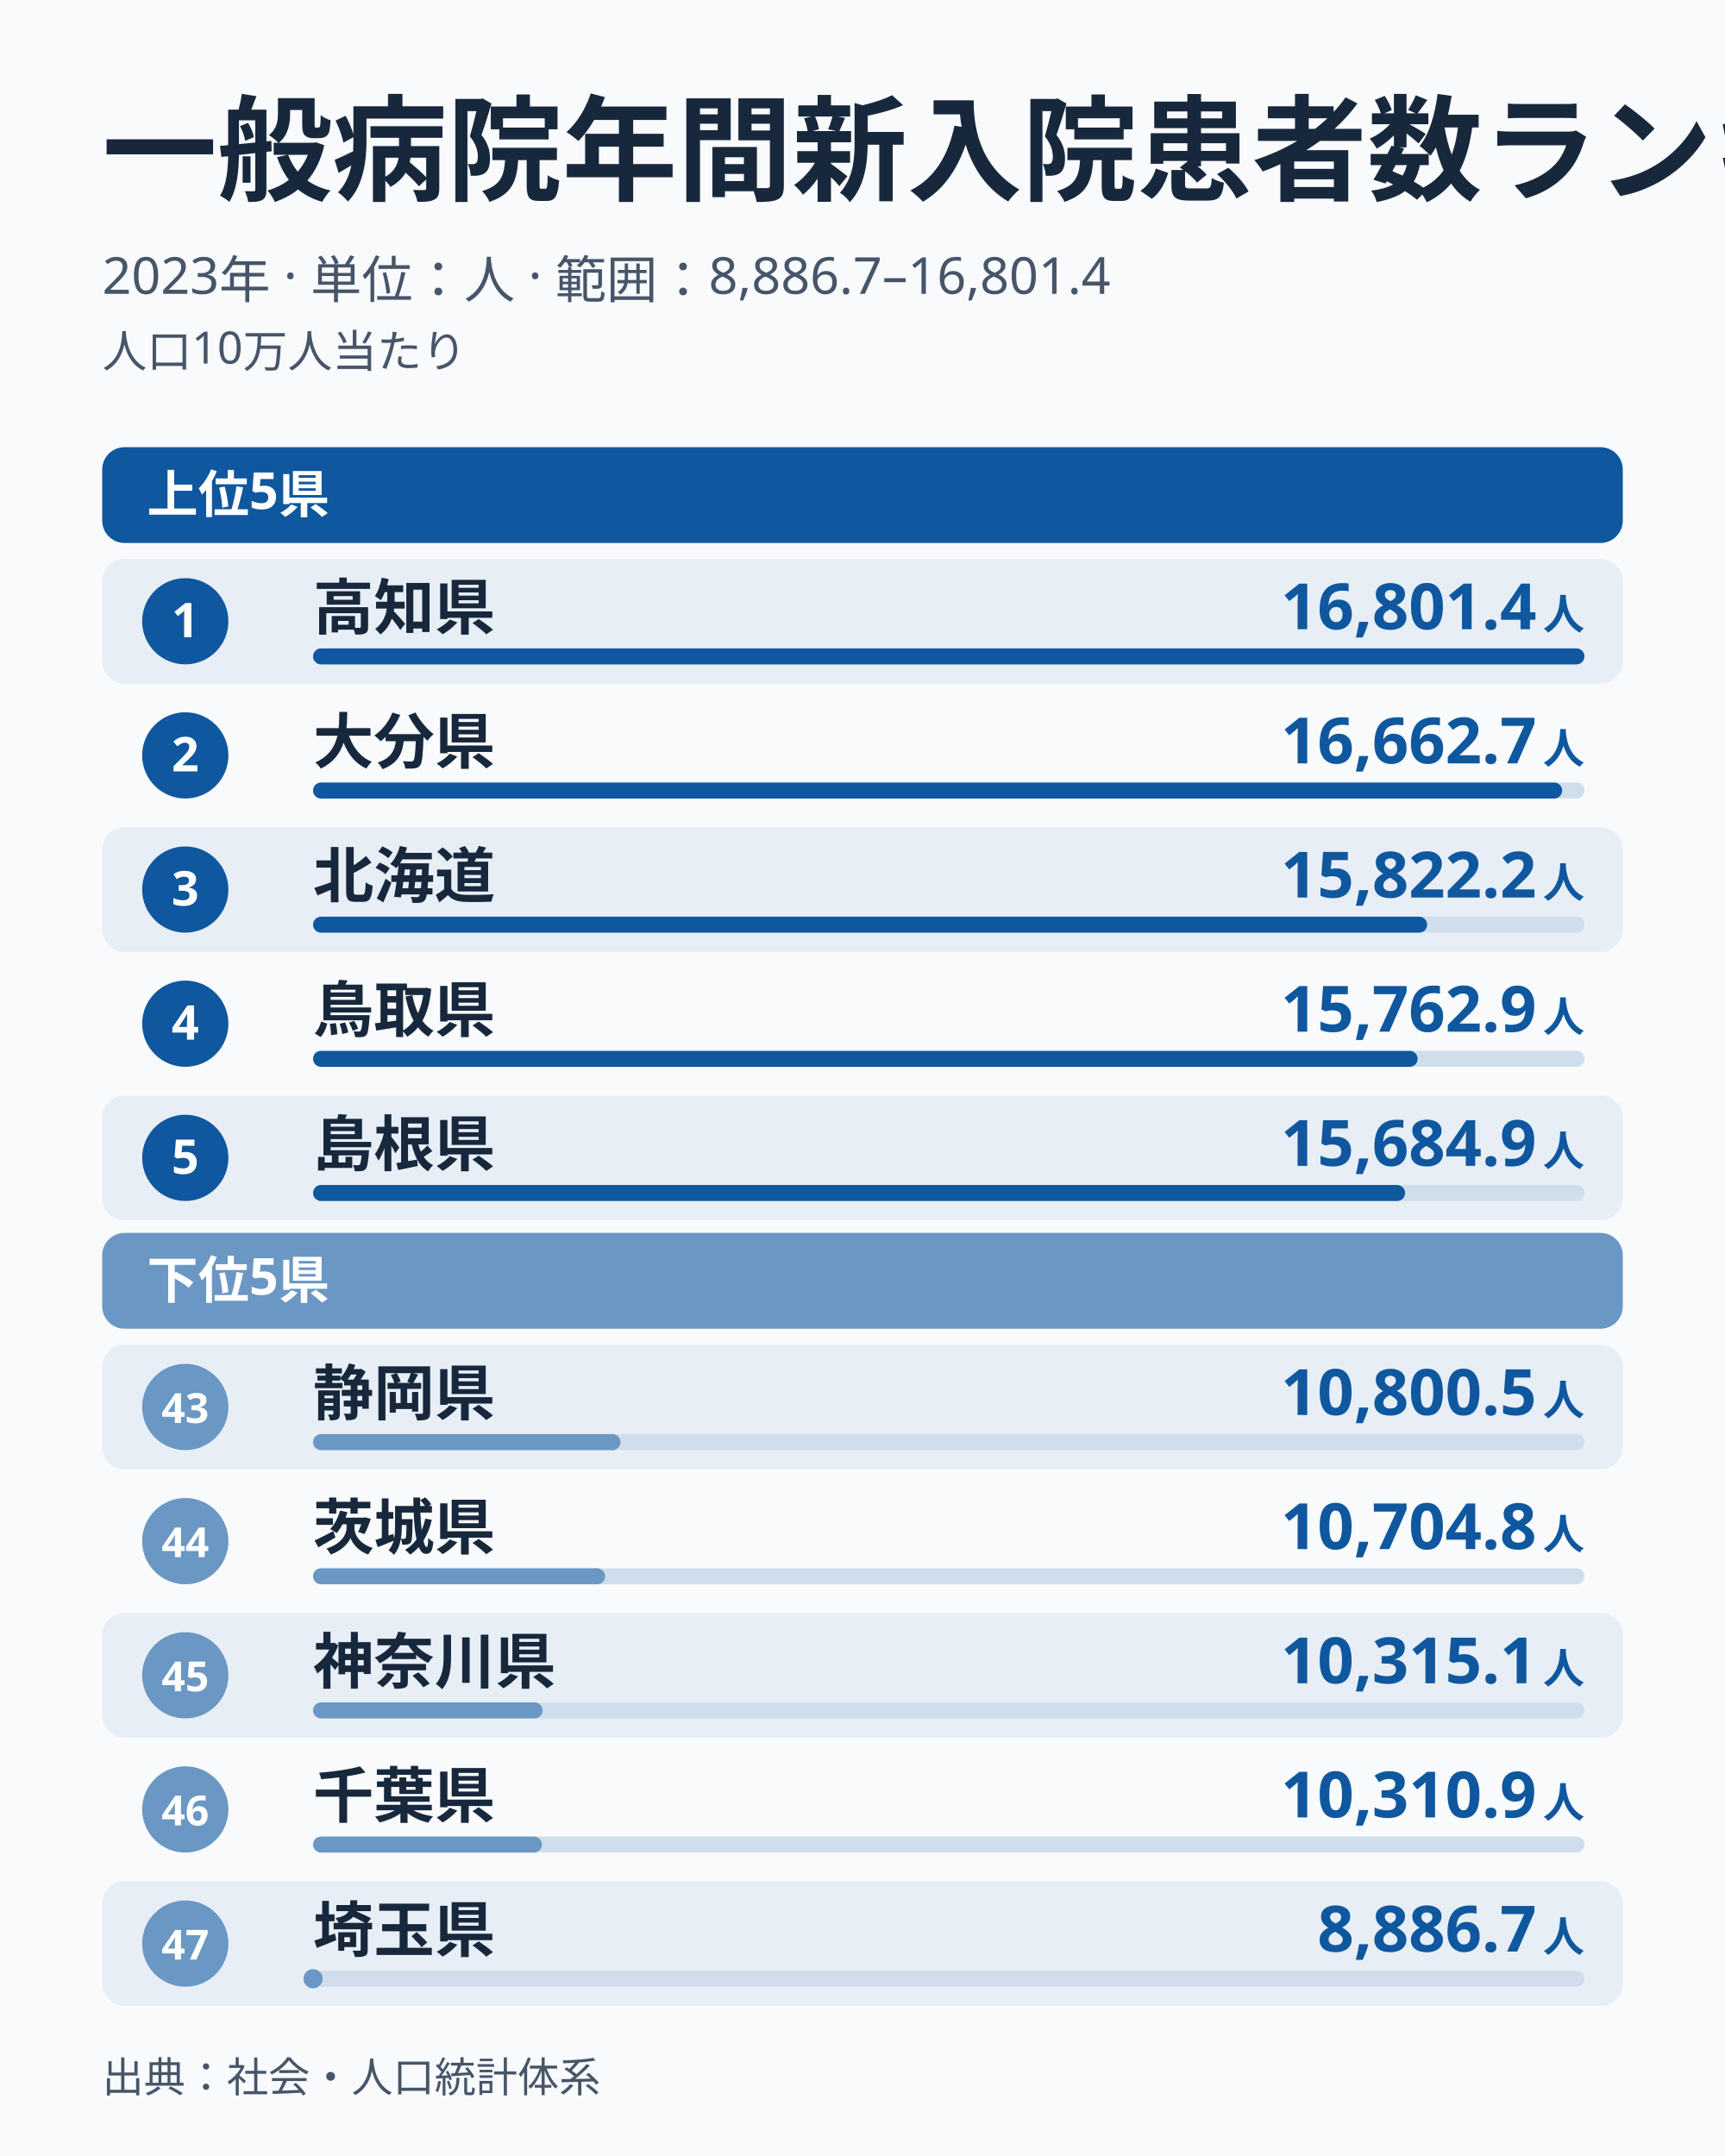
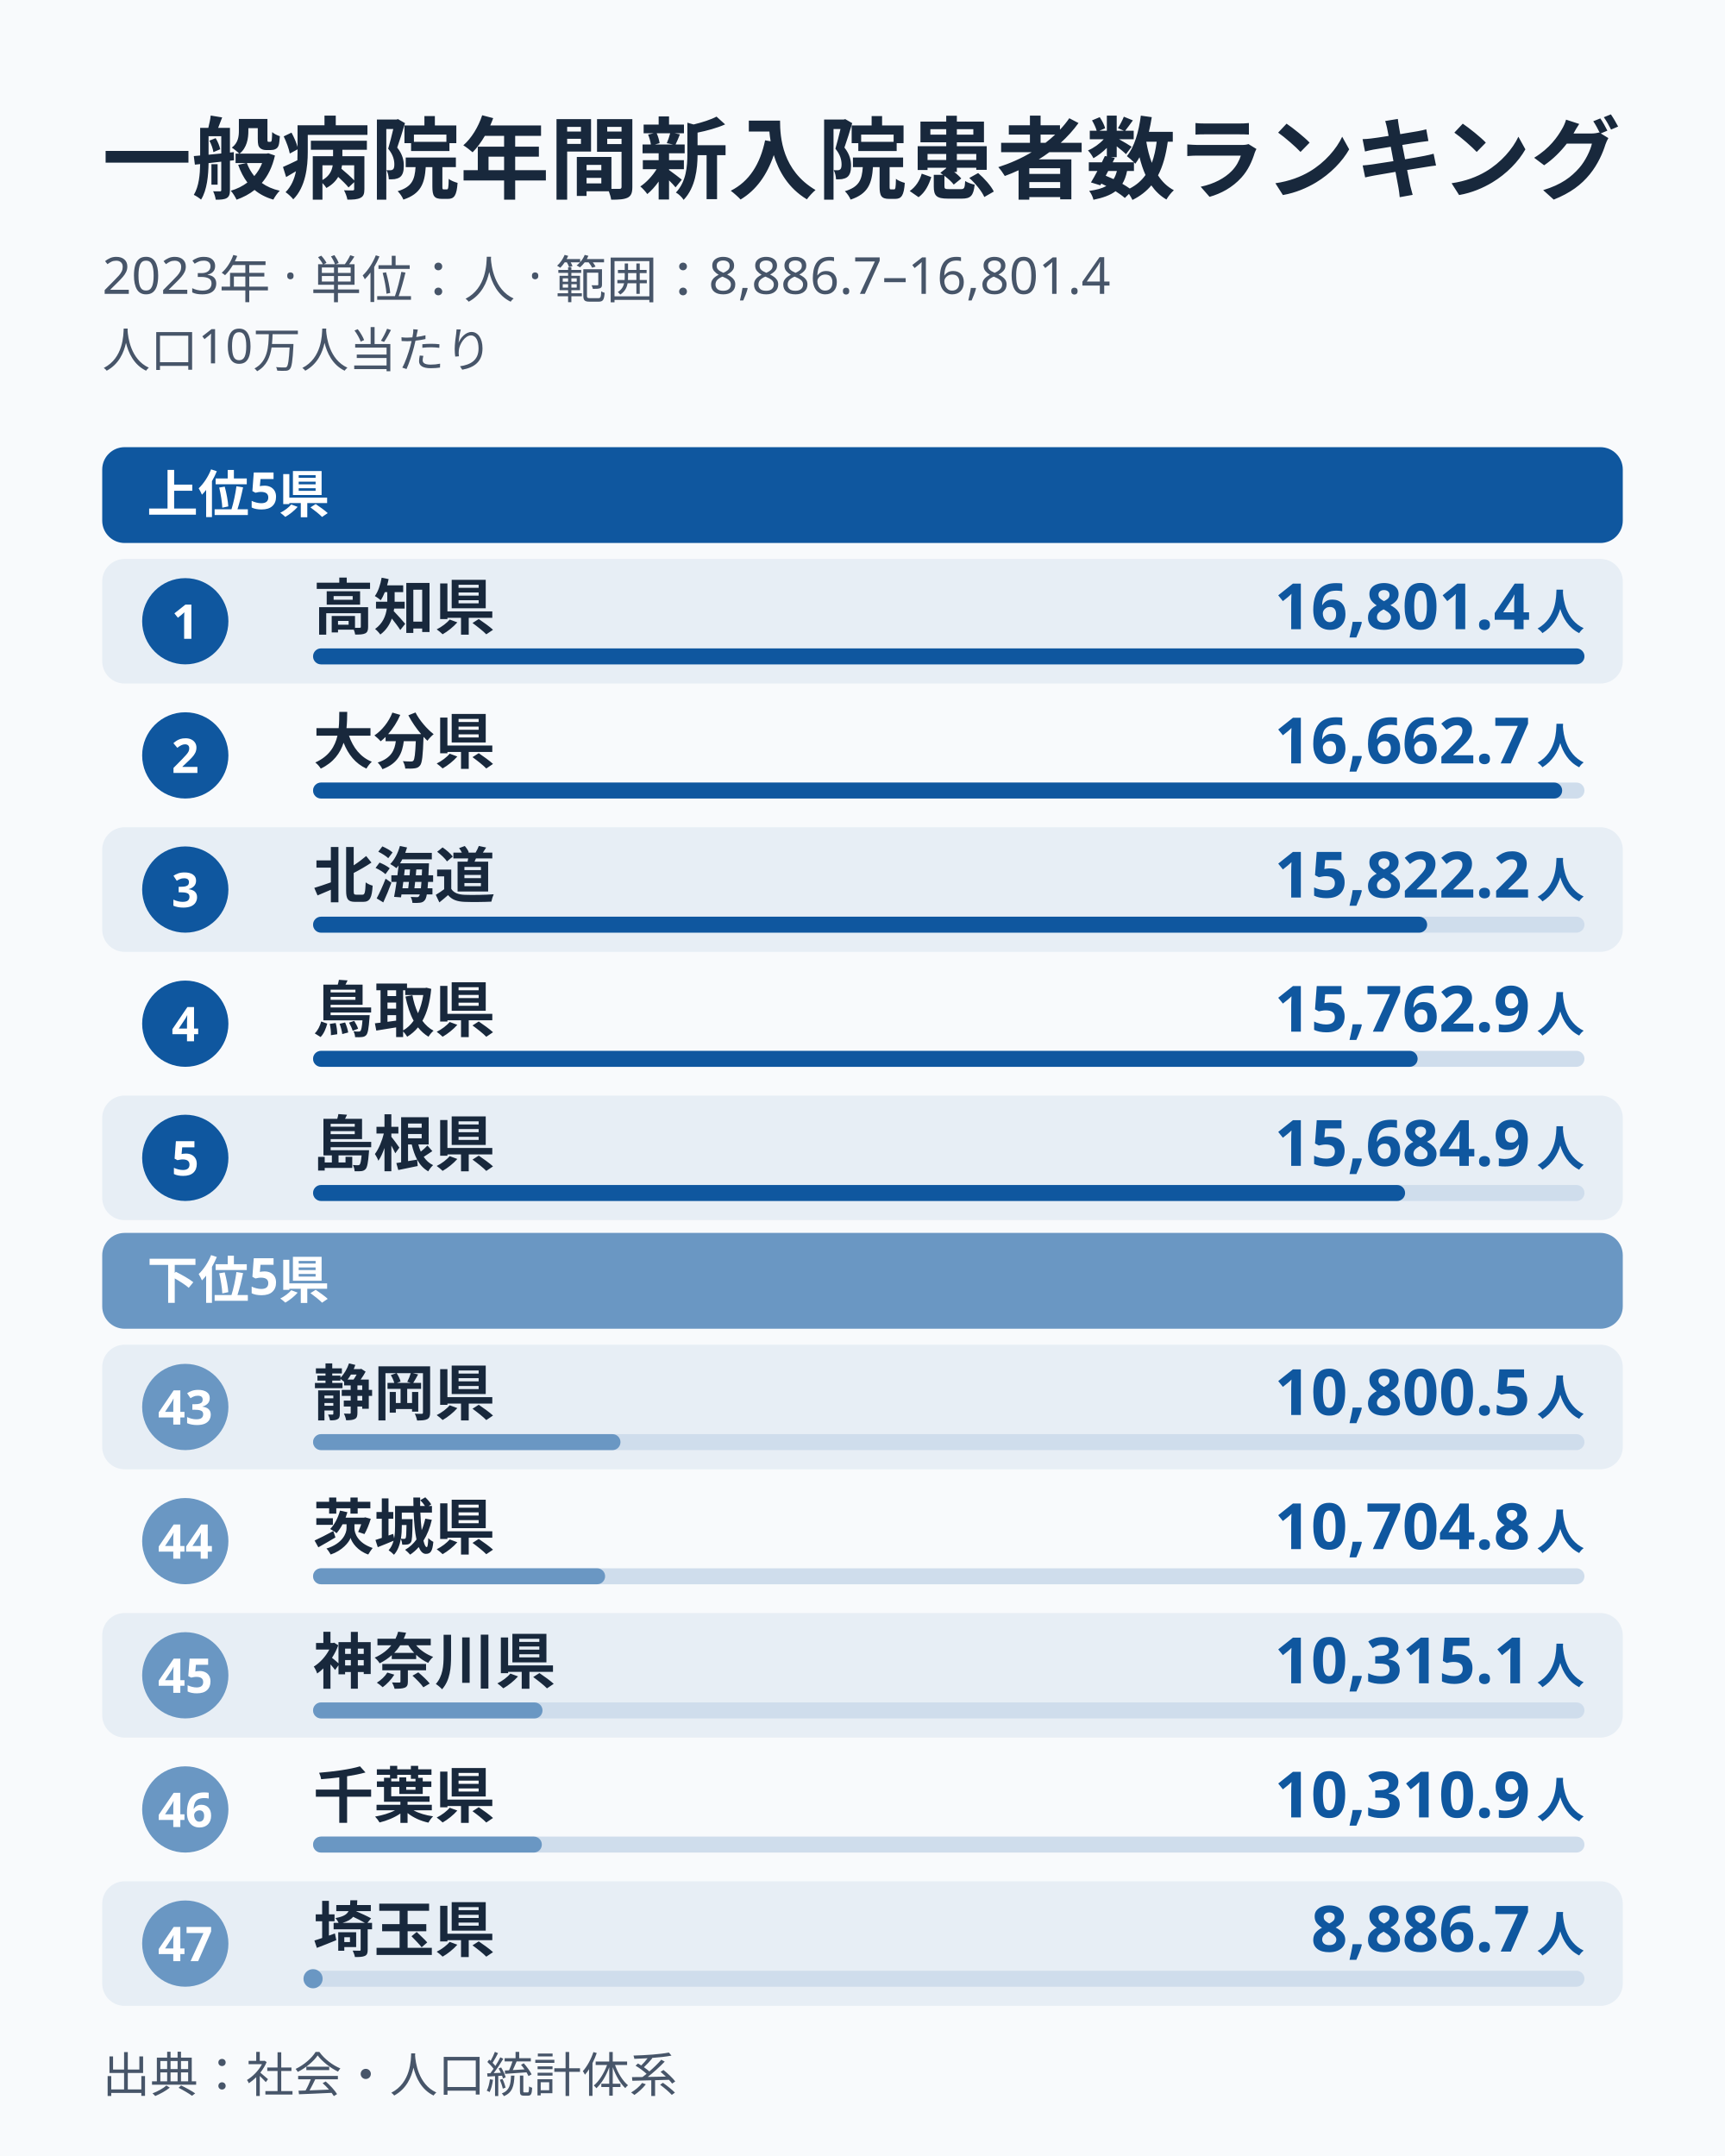
<svg xmlns="http://www.w3.org/2000/svg" width="1080" height="1350" viewBox="0 0 1080 1350" role="img" aria-label="一般病院年間新入院患者数ランキング" data-theme="light" data-image-template="bar" data-domain-min="8886.7" data-domain-max="16801.4">
  <rect width="1080" height="1350" fill="#F8FAFC" />
  <g font-family="'Noto Sans JP','Hiragino Kaku Gothic ProN','Yu Gothic',Meiryo,sans-serif" fill="#18283C">
-     <text x="64" y="120" font-size="72" font-weight="700">一般病院年間新入院患者数ランキング</text>
+     <text x="64" y="120" font-size="56" font-weight="700">一般病院年間新入院患者数ランキング</text>
    <text x="64" y="184" font-size="32" fill="#475569">2023年 · 単位：人 · 範囲：8,886.7–16,801.4</text>
-     <text x="64" y="230" font-size="28" fill="#475569">人口10万人当たり</text>
+     <text x="64" y="230" font-size="30" fill="#475569">人口10万人当たり</text>
    <rect x="64" y="280" width="952" height="60" rx="14" fill="#0f579f" />
    <text x="92" y="321" font-size="32" font-weight="700" fill="#FFFFFF">上位5県</text>
    <g data-rank="1" data-value="16801.4">
      <rect x="64" y="350" width="952" height="78" rx="14" fill="#e7eef5" />
      <circle cx="116" cy="389" r="27" fill="#0f579f" />
-       <text x="116" y="399" text-anchor="middle" font-size="30" font-weight="700" fill="#FFFFFF">1</text>
+       <text x="116" y="400" text-anchor="middle" font-size="30" font-weight="700" fill="#FFFFFF">1</text>
      <text x="196" y="394" font-size="38" font-weight="700" fill="#18283C">高知県</text>
-       <text x="992" y="394" text-anchor="end" font-size="40" font-weight="700" fill="#0f579f">16,801.4<tspan font-size="26" dx="4">人</tspan>
+       <text x="992" y="394" text-anchor="end" font-size="40" font-weight="700" fill="#0f579f">16,801.4<tspan font-size="30" dx="4">人</tspan>
      </text>
      <rect data-bar-track="true" x="196" y="406" width="796" height="10" rx="5" fill="#cfddec" />
      <rect data-bar-value="true" x="196" y="406" width="796" height="10" rx="5" fill="#0f579f" />
    </g>
    <g data-rank="2" data-value="16662.7">
      <circle cx="116" cy="473" r="27" fill="#0f579f" />
-       <text x="116" y="483" text-anchor="middle" font-size="30" font-weight="700" fill="#FFFFFF">2</text>
+       <text x="116" y="484" text-anchor="middle" font-size="30" font-weight="700" fill="#FFFFFF">2</text>
      <text x="196" y="478" font-size="38" font-weight="700" fill="#18283C">大分県</text>
-       <text x="992" y="478" text-anchor="end" font-size="40" font-weight="700" fill="#0f579f">16,662.7<tspan font-size="26" dx="4">人</tspan>
+       <text x="992" y="478" text-anchor="end" font-size="40" font-weight="700" fill="#0f579f">16,662.7<tspan font-size="30" dx="4">人</tspan>
      </text>
      <rect data-bar-track="true" x="196" y="490" width="796" height="10" rx="5" fill="#cfddec" />
      <rect data-bar-value="true" x="196" y="490" width="782.051" height="10" rx="5" fill="#0f579f" />
    </g>
    <g data-rank="3" data-value="15822.2">
      <rect x="64" y="518" width="952" height="78" rx="14" fill="#e7eef5" />
      <circle cx="116" cy="557" r="27" fill="#0f579f" />
-       <text x="116" y="567" text-anchor="middle" font-size="30" font-weight="700" fill="#FFFFFF">3</text>
+       <text x="116" y="568" text-anchor="middle" font-size="30" font-weight="700" fill="#FFFFFF">3</text>
      <text x="196" y="562" font-size="38" font-weight="700" fill="#18283C">北海道</text>
-       <text x="992" y="562" text-anchor="end" font-size="40" font-weight="700" fill="#0f579f">15,822.2<tspan font-size="26" dx="4">人</tspan>
+       <text x="992" y="562" text-anchor="end" font-size="40" font-weight="700" fill="#0f579f">15,822.2<tspan font-size="30" dx="4">人</tspan>
      </text>
      <rect data-bar-track="true" x="196" y="574" width="796" height="10" rx="5" fill="#cfddec" />
      <rect data-bar-value="true" x="196" y="574" width="697.52" height="10" rx="5" fill="#0f579f" />
    </g>
    <g data-rank="4" data-value="15762.9">
      <circle cx="116" cy="641" r="27" fill="#0f579f" />
-       <text x="116" y="651" text-anchor="middle" font-size="30" font-weight="700" fill="#FFFFFF">4</text>
+       <text x="116" y="652" text-anchor="middle" font-size="30" font-weight="700" fill="#FFFFFF">4</text>
      <text x="196" y="646" font-size="38" font-weight="700" fill="#18283C">鳥取県</text>
-       <text x="992" y="646" text-anchor="end" font-size="40" font-weight="700" fill="#0f579f">15,762.9<tspan font-size="26" dx="4">人</tspan>
+       <text x="992" y="646" text-anchor="end" font-size="40" font-weight="700" fill="#0f579f">15,762.9<tspan font-size="30" dx="4">人</tspan>
      </text>
      <rect data-bar-track="true" x="196" y="658" width="796" height="10" rx="5" fill="#cfddec" />
      <rect data-bar-value="true" x="196" y="658" width="691.556" height="10" rx="5" fill="#0f579f" />
    </g>
    <g data-rank="5" data-value="15684.9">
      <rect x="64" y="686" width="952" height="78" rx="14" fill="#e7eef5" />
      <circle cx="116" cy="725" r="27" fill="#0f579f" />
-       <text x="116" y="735" text-anchor="middle" font-size="30" font-weight="700" fill="#FFFFFF">5</text>
+       <text x="116" y="736" text-anchor="middle" font-size="30" font-weight="700" fill="#FFFFFF">5</text>
      <text x="196" y="730" font-size="38" font-weight="700" fill="#18283C">島根県</text>
-       <text x="992" y="730" text-anchor="end" font-size="40" font-weight="700" fill="#0f579f">15,684.9<tspan font-size="26" dx="4">人</tspan>
+       <text x="992" y="730" text-anchor="end" font-size="40" font-weight="700" fill="#0f579f">15,684.9<tspan font-size="30" dx="4">人</tspan>
      </text>
      <rect data-bar-track="true" x="196" y="742" width="796" height="10" rx="5" fill="#cfddec" />
      <rect data-bar-value="true" x="196" y="742" width="683.711" height="10" rx="5" fill="#0f579f" />
    </g>
    <rect x="64" y="772" width="952" height="60" rx="14" fill="#6a97c3" />
    <text x="92" y="813" font-size="32" font-weight="700" fill="#FFFFFF">下位5県</text>
    <g data-rank="43" data-value="10800.5">
      <rect x="64" y="842" width="952" height="78" rx="14" fill="#e7eef5" />
      <circle cx="116" cy="881" r="27" fill="#6a97c3" />
-       <text x="116" y="891" text-anchor="middle" font-size="26" font-weight="700" fill="#FFFFFF">43</text>
+       <text x="116" y="892" text-anchor="middle" font-size="30" font-weight="700" fill="#FFFFFF">43</text>
      <text x="196" y="886" font-size="38" font-weight="700" fill="#18283C">静岡県</text>
-       <text x="992" y="886" text-anchor="end" font-size="40" font-weight="700" fill="#0f579f">10,800.5<tspan font-size="26" dx="4">人</tspan>
+       <text x="992" y="886" text-anchor="end" font-size="40" font-weight="700" fill="#0f579f">10,800.5<tspan font-size="30" dx="4">人</tspan>
      </text>
      <rect data-bar-track="true" x="196" y="898" width="796" height="10" rx="5" fill="#cfddec" />
      <rect data-bar-value="true" x="196" y="898" width="192.475" height="10" rx="5" fill="#6a97c3" />
    </g>
    <g data-rank="44" data-value="10704.8">
      <circle cx="116" cy="965" r="27" fill="#6a97c3" />
-       <text x="116" y="975" text-anchor="middle" font-size="26" font-weight="700" fill="#FFFFFF">44</text>
+       <text x="116" y="976" text-anchor="middle" font-size="30" font-weight="700" fill="#FFFFFF">44</text>
      <text x="196" y="970" font-size="38" font-weight="700" fill="#18283C">茨城県</text>
-       <text x="992" y="970" text-anchor="end" font-size="40" font-weight="700" fill="#0f579f">10,704.8<tspan font-size="26" dx="4">人</tspan>
+       <text x="992" y="970" text-anchor="end" font-size="40" font-weight="700" fill="#0f579f">10,704.8<tspan font-size="30" dx="4">人</tspan>
      </text>
      <rect data-bar-track="true" x="196" y="982" width="796" height="10" rx="5" fill="#cfddec" />
      <rect data-bar-value="true" x="196" y="982" width="182.851" height="10" rx="5" fill="#6a97c3" />
    </g>
    <g data-rank="45" data-value="10315.1">
      <rect x="64" y="1010" width="952" height="78" rx="14" fill="#e7eef5" />
      <circle cx="116" cy="1049" r="27" fill="#6a97c3" />
-       <text x="116" y="1059" text-anchor="middle" font-size="26" font-weight="700" fill="#FFFFFF">45</text>
+       <text x="116" y="1060" text-anchor="middle" font-size="30" font-weight="700" fill="#FFFFFF">45</text>
      <text x="196" y="1054" font-size="38" font-weight="700" fill="#18283C">神奈川県</text>
-       <text x="992" y="1054" text-anchor="end" font-size="40" font-weight="700" fill="#0f579f">10,315.1<tspan font-size="26" dx="4">人</tspan>
+       <text x="992" y="1054" text-anchor="end" font-size="40" font-weight="700" fill="#0f579f">10,315.1<tspan font-size="30" dx="4">人</tspan>
      </text>
      <rect data-bar-track="true" x="196" y="1066" width="796" height="10" rx="5" fill="#cfddec" />
      <rect data-bar-value="true" x="196" y="1066" width="143.658" height="10" rx="5" fill="#6a97c3" />
    </g>
    <g data-rank="46" data-value="10310.9">
      <circle cx="116" cy="1133" r="27" fill="#6a97c3" />
-       <text x="116" y="1143" text-anchor="middle" font-size="26" font-weight="700" fill="#FFFFFF">46</text>
+       <text x="116" y="1144" text-anchor="middle" font-size="30" font-weight="700" fill="#FFFFFF">46</text>
      <text x="196" y="1138" font-size="38" font-weight="700" fill="#18283C">千葉県</text>
-       <text x="992" y="1138" text-anchor="end" font-size="40" font-weight="700" fill="#0f579f">10,310.9<tspan font-size="26" dx="4">人</tspan>
+       <text x="992" y="1138" text-anchor="end" font-size="40" font-weight="700" fill="#0f579f">10,310.9<tspan font-size="30" dx="4">人</tspan>
      </text>
      <rect data-bar-track="true" x="196" y="1150" width="796" height="10" rx="5" fill="#cfddec" />
      <rect data-bar-value="true" x="196" y="1150" width="143.235" height="10" rx="5" fill="#6a97c3" />
    </g>
    <g data-rank="47" data-value="8886.7">
      <rect x="64" y="1178" width="952" height="78" rx="14" fill="#e7eef5" />
      <circle cx="116" cy="1217" r="27" fill="#6a97c3" />
-       <text x="116" y="1227" text-anchor="middle" font-size="26" font-weight="700" fill="#FFFFFF">47</text>
+       <text x="116" y="1228" text-anchor="middle" font-size="30" font-weight="700" fill="#FFFFFF">47</text>
      <text x="196" y="1222" font-size="38" font-weight="700" fill="#18283C">埼玉県</text>
-       <text x="992" y="1222" text-anchor="end" font-size="40" font-weight="700" fill="#0f579f">8,886.7<tspan font-size="26" dx="4">人</tspan>
+       <text x="992" y="1222" text-anchor="end" font-size="40" font-weight="700" fill="#0f579f">8,886.7<tspan font-size="30" dx="4">人</tspan>
      </text>
      <rect data-bar-track="true" x="196" y="1234" width="796" height="10" rx="5" fill="#cfddec" />
      <rect data-bar-value="true" x="196" y="1234" width="0" height="10" rx="5" fill="#6a97c3" />
      <circle cx="196" cy="1239" r="6" fill="#6a97c3" />
    </g>
-     <text x="64" y="1310" font-size="26" fill="#475569">出典：社会・人口統計体系</text>
+     <text x="64" y="1310" font-size="30" fill="#475569">出典：社会・人口統計体系</text>
  </g>
</svg>
